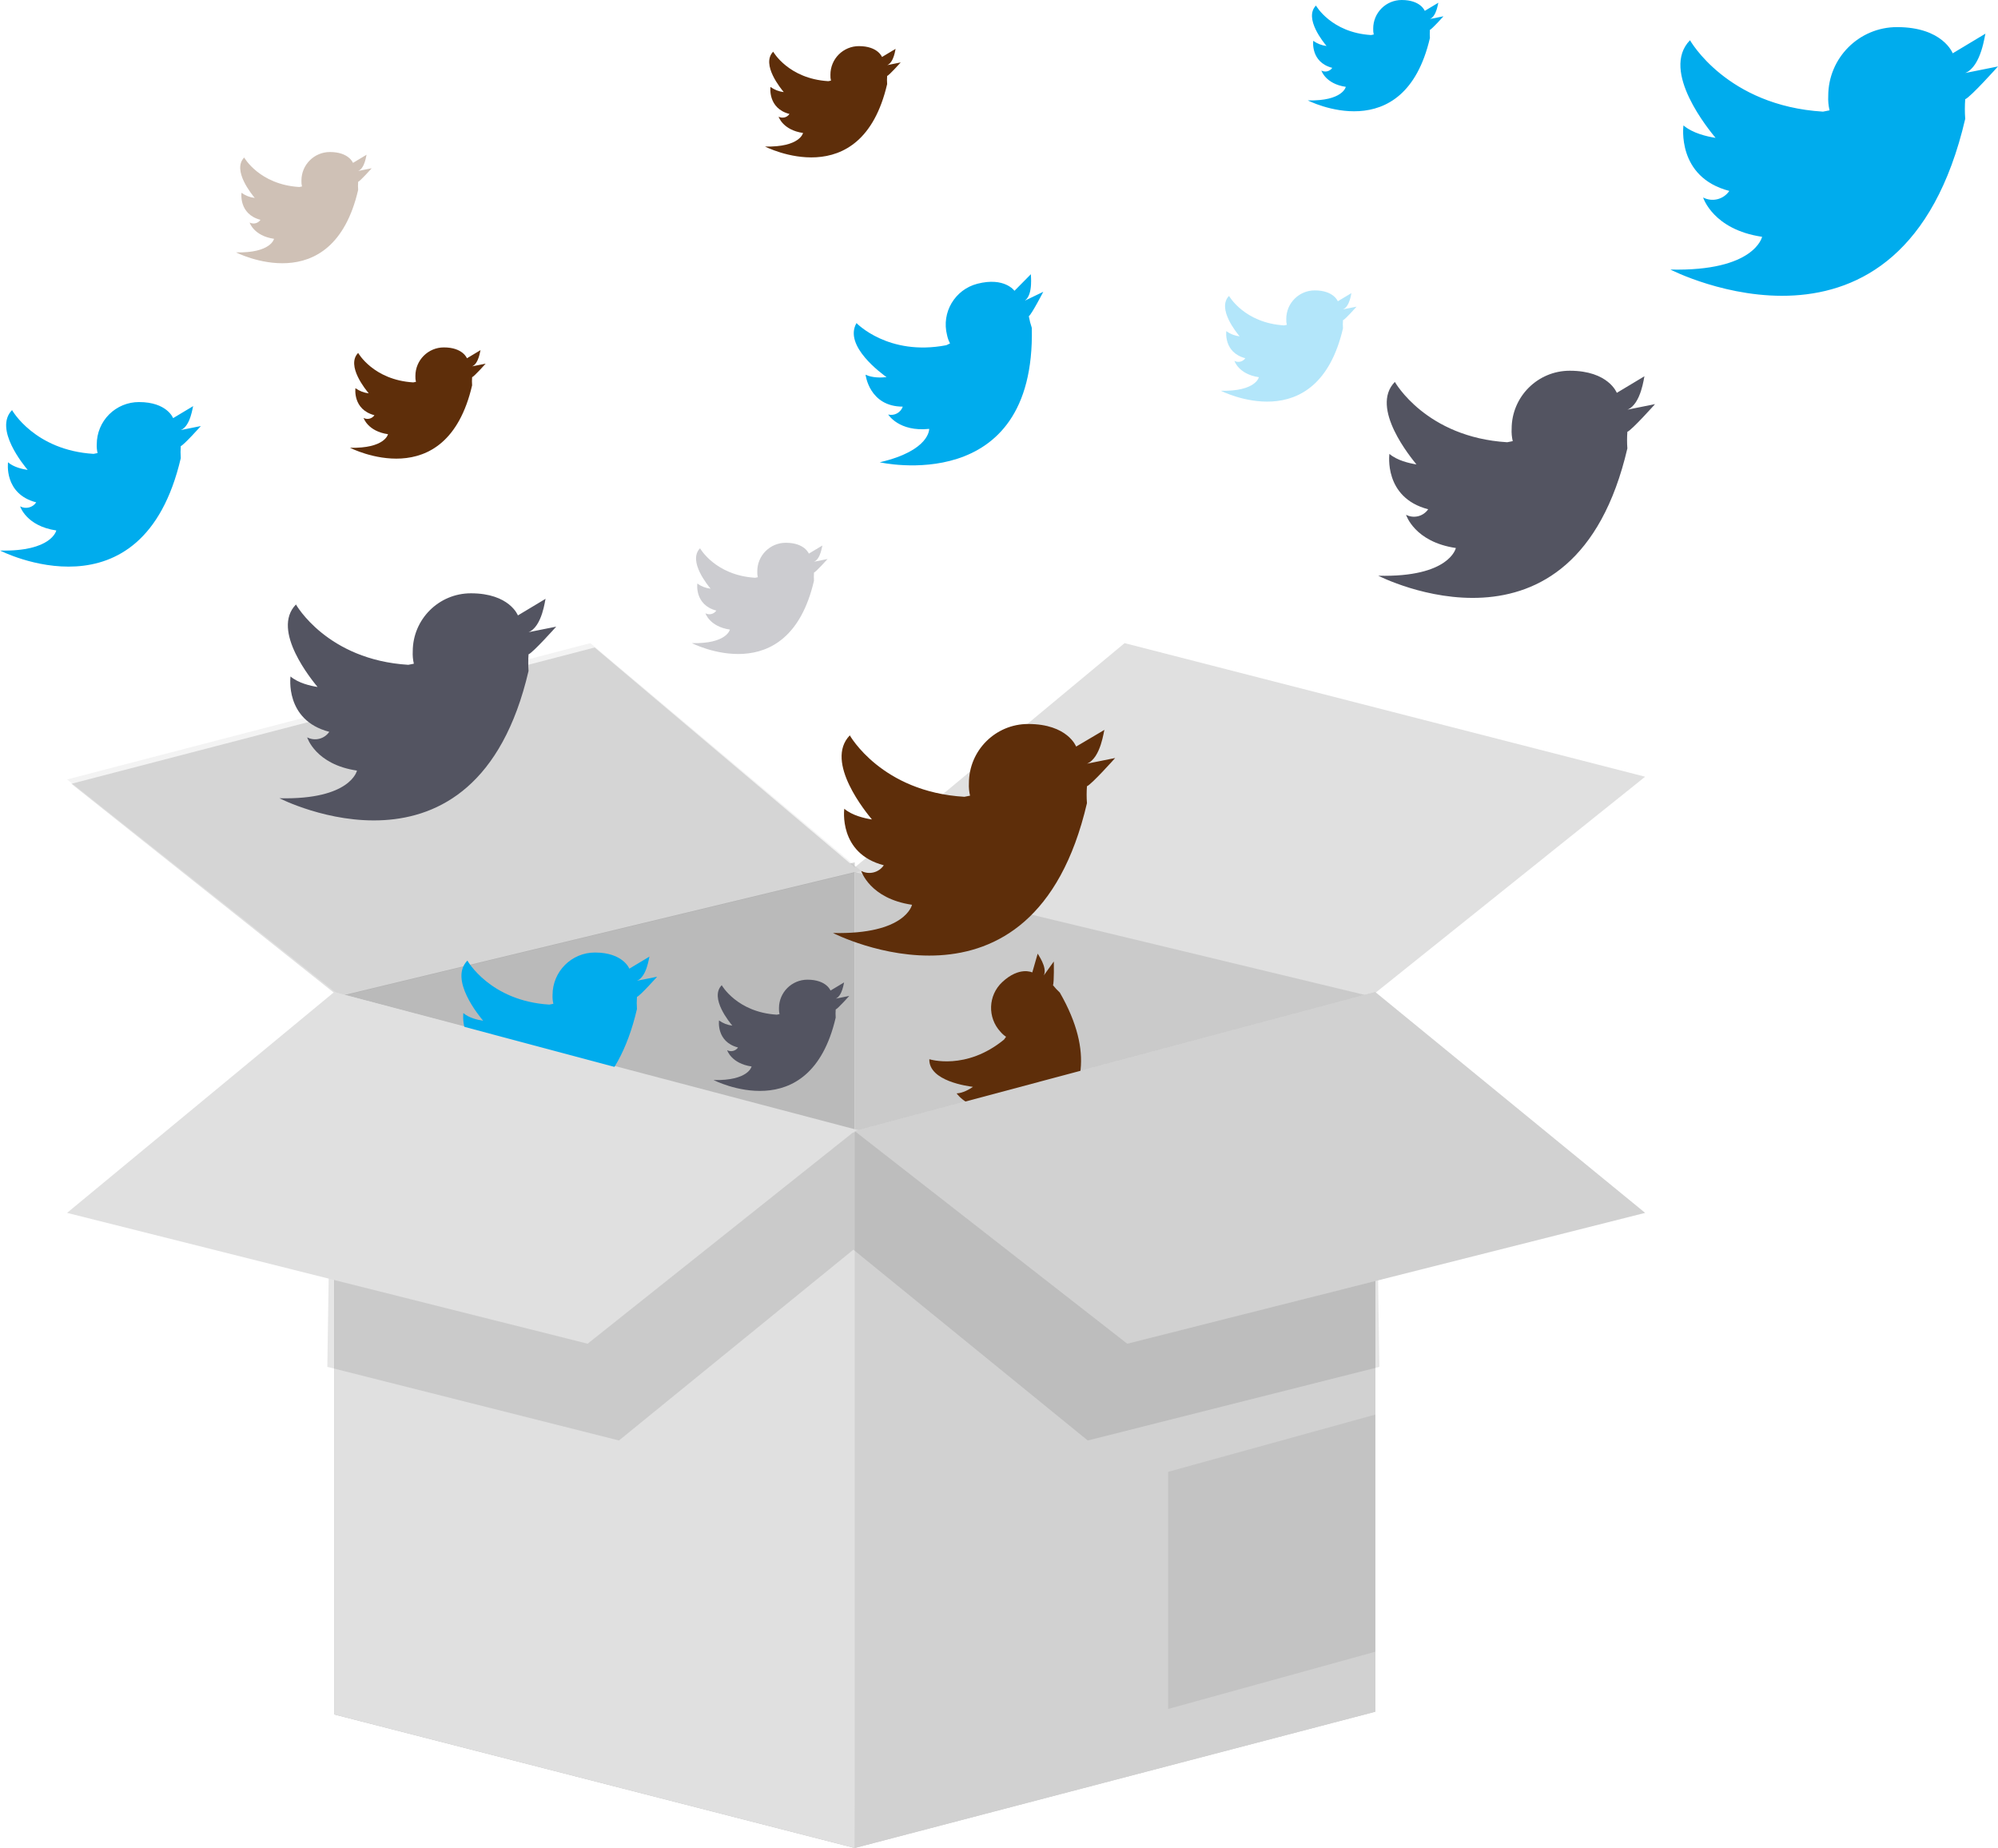
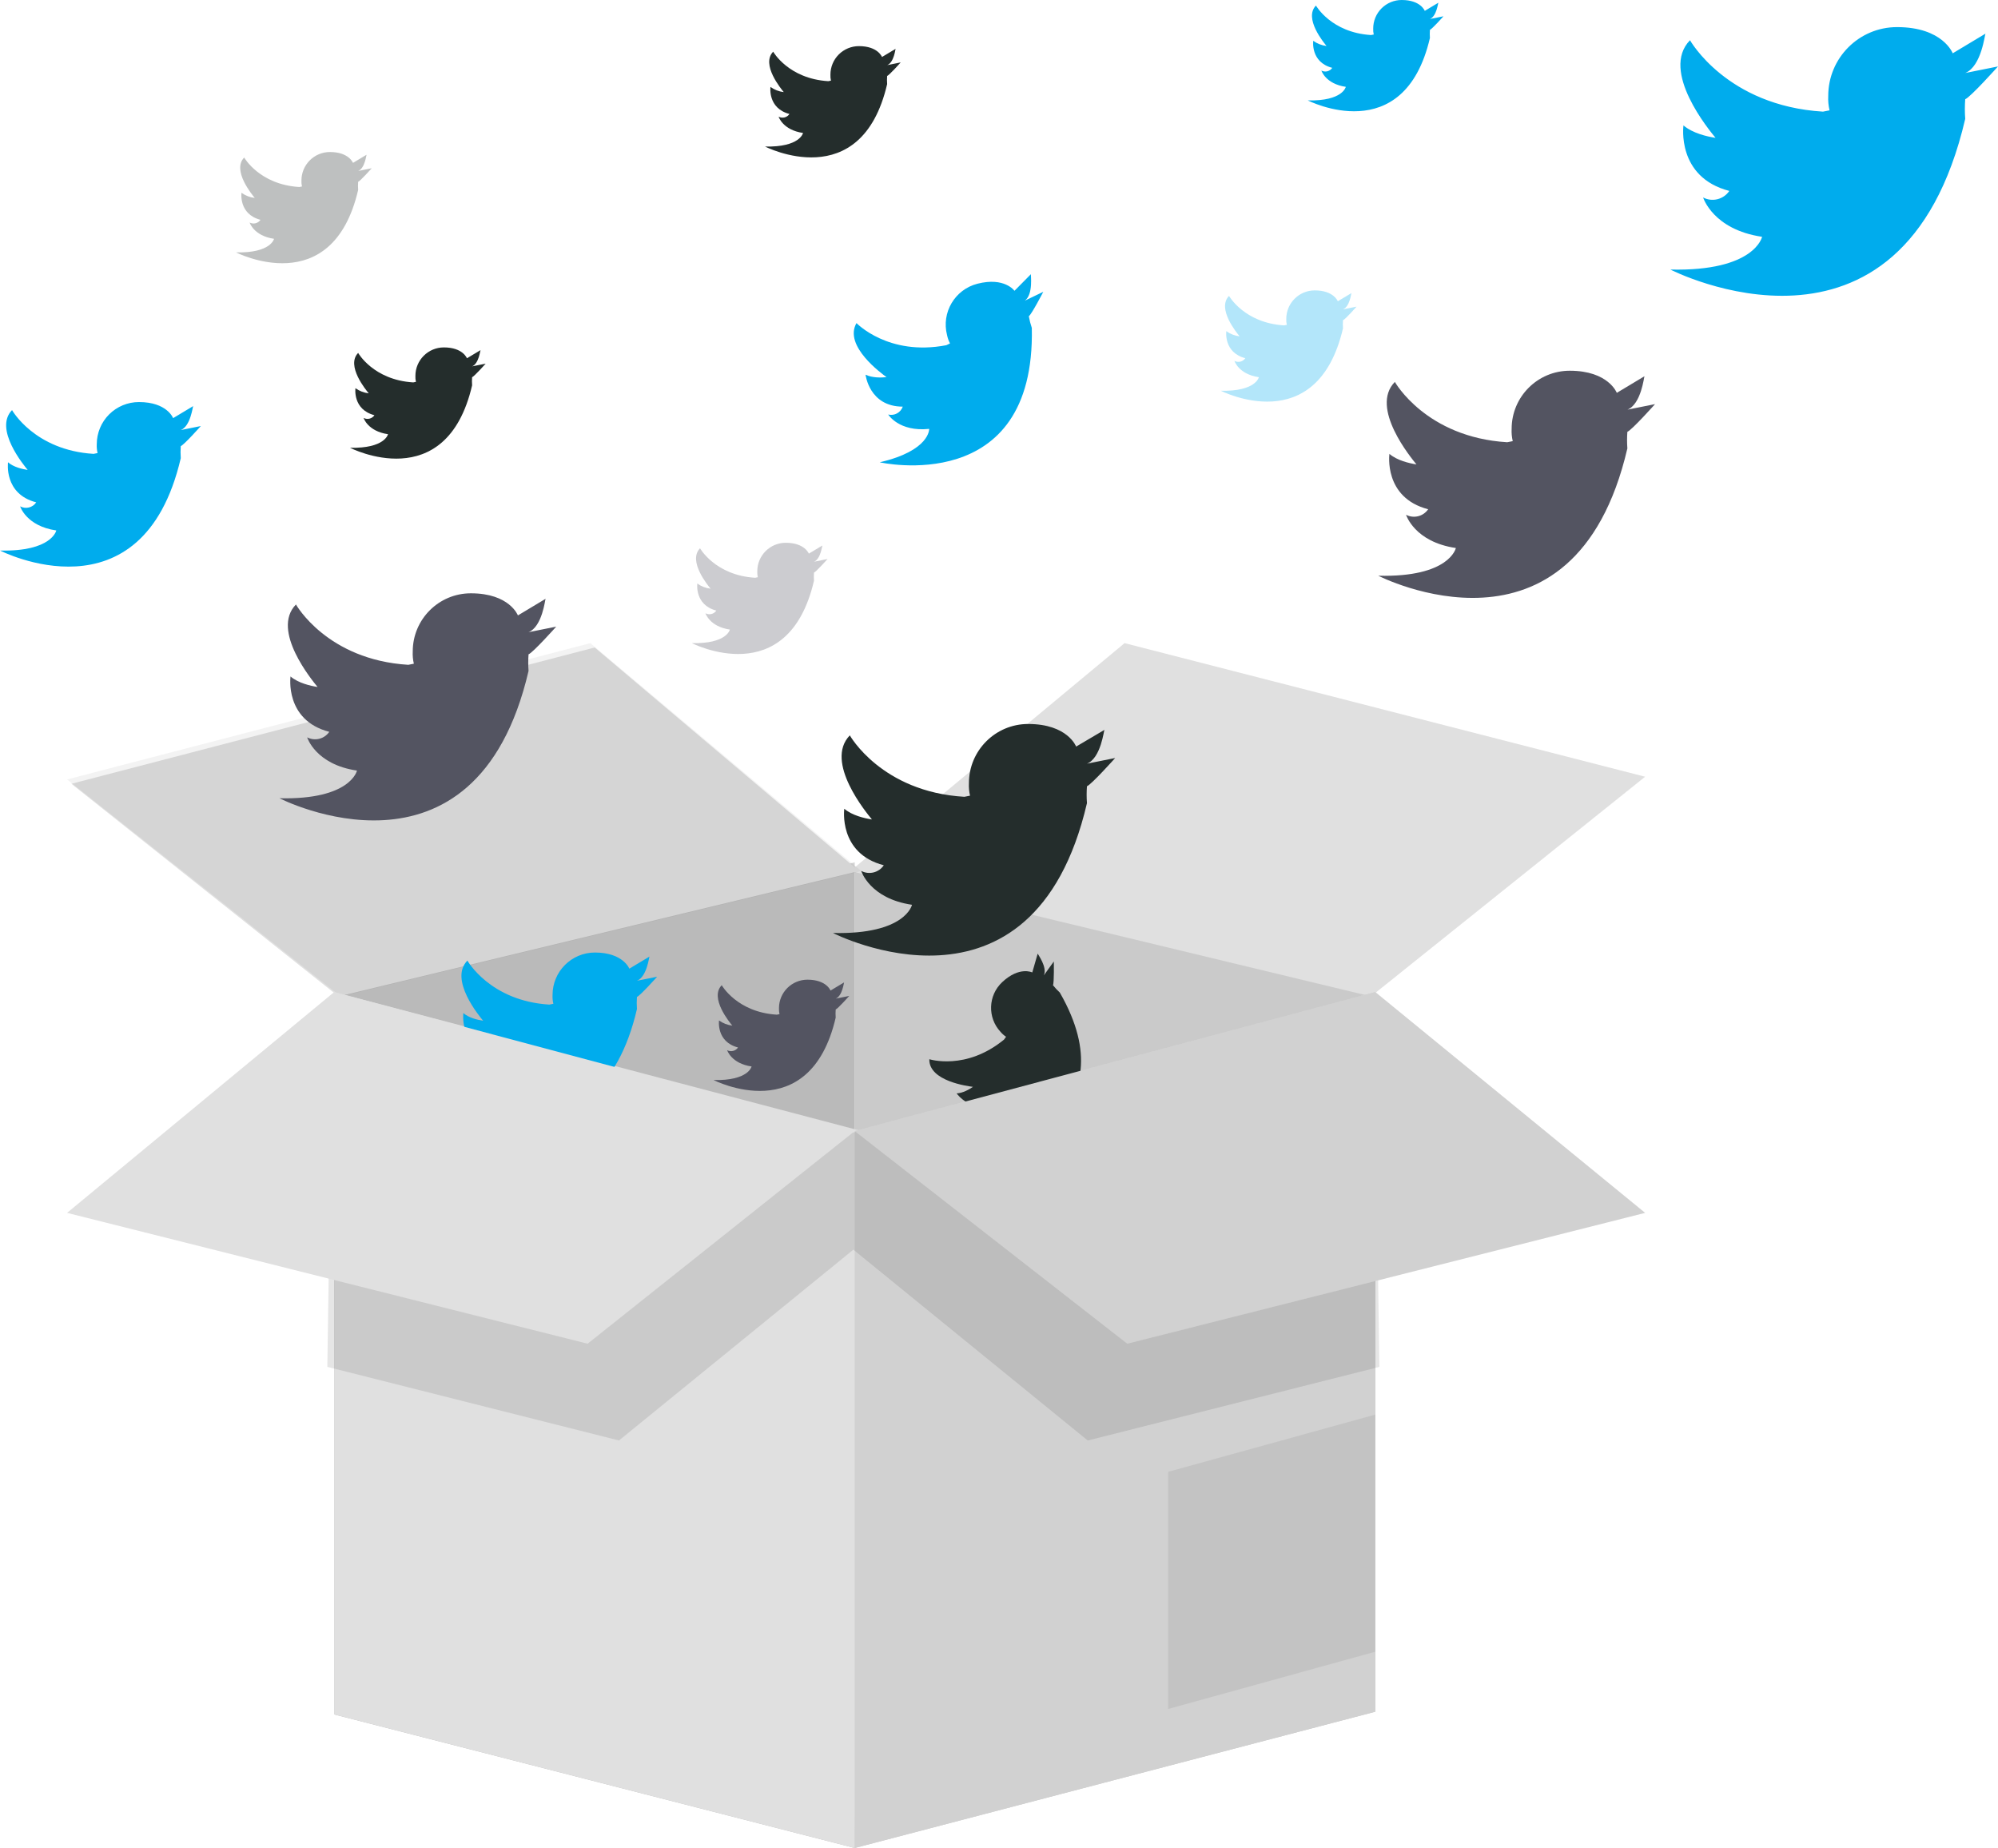
<svg xmlns="http://www.w3.org/2000/svg" data-name="Layer 1" width="813.15" height="752" viewBox="0 0 813.15 752">
  <path fill="#e0e0e0" d="M559.73 403.7l-211.87-51.03V752l211.87-55.46V403.7z" />
  <path opacity=".1" d="M559.73 403.7l-211.87-51.03V752l211.87-55.46V403.7z" />
  <path fill="#e0e0e0" d="M135.99 403.7l211.87-51.03V752l-211.87-54.35V403.7z" />
  <path opacity=".17" d="M135.99 401.93l211.87-51.02V752l-211.87-54.35V401.93z" />
  <path fill="#e0e0e0" d="M346.09 354.44l111.59-92.73 211.86 54.36-111.58 89.39-211.87-51.02z" />
  <path fill="#e0e0e0" d="M29.05 318.94l108.71 86.52 211.86-51.02-107.59-90.96-212.98 55.46z" />
  <path opacity=".05" d="M27.29 317.18l111.35 88.28 211.87-51.02-110.25-92.73-212.97 55.47z" />
  <path fill="#e0e0e0" d="M135.99 403.7v293.95L347.86 752l2.86-291.73-214.73-56.57z" />
  <path fill="#e0e0e0" d="M559.73 696.54L347.86 752V460.27l211.87-56.57v292.84z" />
  <path opacity=".07" d="M559.73 696.54L347.86 752V460.27l211.87-56.57v292.84z" />
  <path opacity=".07" d="M475.42 598.92v96.51l84.31-23.3v-96.5l-84.31 23.29z" />
  <path opacity=".1" d="M133.22 556.22l118.69 29.95 95.4-77.65v-47.7l-211.87-53.24-2.22 148.64zm428.17 0L442.7 586.17l-95.39-77.65v-47.7l211.86-53.24 2.22 148.64z" />
  <path d="M259.23 399.1l8.21-1.64s-6.9 7.72-8.21 8.21a33.05 33.05 0 000 4.93c-15.77 67.69-73.93 37.79-73.93 37.79 21.19.49 23-8.21 23-8.21-12.32-1.81-14.79-9.86-14.79-9.86a5.08 5.08 0 006.57-1.64c-13.31-3.45-11.5-16.43-11.5-16.43 2.3 2 5.91 2.79 8.05 3.12-1.48-1.81-14-16.76-6.41-24.48 0 0 9.2 16.43 33.35 17.91l1.64-.33a12.89 12.89 0 01-.33-3.61 17.25 17.25 0 0117.25-17.25c11.5 0 14 6.57 14 6.57l8.21-4.93c-.18-.01-1 8.21-5.11 9.85z" fill="#00aced" />
  <path fill="#e0e0e0" d="M135.99 403.7l-108.7 89.85 211.86 53.24 108.71-86.52-211.87-56.57z" />
-   <path d="M424.82 396.91l4.06-5.65s.18 8.6-.34 9.65a27.47 27.47 0 002.79 3c28.77 50.08-23.53 64.86-23.53 64.86 13.16-11.71 9.33-18 9.33-18-8.56 5.85-14.56 2.35-14.56 2.35a4.22 4.22 0 003.06-4.72c-10 5.44-16.3-3.47-16.3-3.47 2.52-.1 5.18-1.65 6.66-2.66-1.92-.26-18-2.27-17.77-11.25 0 0 14.9 4.77 30.42-8l.81-1.13a10.71 10.71 0 01-2.25-2 14.33 14.33 0 01.71-20.26c7-6.52 12.21-3.92 12.21-3.92l2.2-7.65c-.09.07 4.06 5.52 2.5 8.85z" fill="#5e2e0a" />
+   <path d="M424.82 396.91l4.06-5.65s.18 8.6-.34 9.65a27.47 27.47 0 002.79 3c28.77 50.08-23.53 64.86-23.53 64.86 13.16-11.71 9.33-18 9.33-18-8.56 5.85-14.56 2.35-14.56 2.35a4.22 4.22 0 003.06-4.72c-10 5.44-16.3-3.47-16.3-3.47 2.52-.1 5.18-1.65 6.66-2.66-1.92-.26-18-2.27-17.77-11.25 0 0 14.9 4.77 30.42-8l.81-1.13a10.71 10.71 0 01-2.25-2 14.33 14.33 0 01.71-20.26c7-6.52 12.21-3.92 12.21-3.92l2.2-7.65c-.09.07 4.06 5.52 2.5 8.85z" fill="#242d2c" />
  <path fill="#e0e0e0" d="M559.73 403.7l109.81 89.85-210.76 53.24-110.92-86.52 211.87-56.57z" />
  <path opacity=".07" d="M559.73 403.7l109.81 89.85-210.76 53.24-110.92-86.52 211.87-56.57z" />
  <path d="M417.09 122.35l7.51-3.61s-4.74 9.15-5.89 9.95a32.88 32.88 0 001.22 4.75c1.53 69.12-61.9 54.68-61.9 54.68 20.54-4.76 20.13-13.6 20.13-13.6-12.32 1.3-16.68-5.84-16.68-5.84a5 5 0 005.93-3.21c-13.68 0-15.14-13-15.14-13 2.7 1.33 6.39 1.23 8.53 1-1.87-1.38-17.6-12.7-12.22-22 0 0 12.93 13.56 36.56 9l1.5-.72a12.82 12.82 0 01-1.21-3.4 17.16 17.16 0 0112.36-20.89c11.08-2.84 15.08 2.88 15.08 2.88l6.7-6.78c-.17.07 1.07 8.19-2.48 10.79zM73.57 175l8.17-1.63s-6.86 7.68-8.17 8.17a32.88 32.88 0 000 4.9C57.88 253.77.03 224.03.03 224.03c21.08.49 22.88-8.17 22.88-8.17-12.26-1.8-14.71-9.81-14.71-9.81a5 5 0 006.54-1.63C1.47 201 3.27 188.12 3.27 188.12c2.29 2 5.88 2.78 8 3.11-1.47-1.8-13.89-16.67-6.37-24.35 0 0 9.15 16.34 33.18 17.81l1.63-.33a12.82 12.82 0 01-.33-3.6 17.16 17.16 0 0117.19-17.15c11.44 0 13.89 6.54 13.89 6.54l8.17-4.9c-.19-.01-1 8.16-5.06 9.75zM799.81 29.71l13.33-2.67s-11.2 12.53-13.33 13.33a53.64 53.64 0 000 8c-25.6 109.85-120 61.32-120 61.32 34.39.8 37.33-13.33 37.33-13.33-20-2.93-24-16-24-16a8.24 8.24 0 0010.66-2.67c-21.6-5.6-18.66-26.66-18.66-26.66 3.73 3.2 9.6 4.53 13.06 5.07-2.4-2.93-22.66-27.2-10.4-39.73 0 0 14.93 26.66 54.12 29.06l2.67-.53a20.92 20.92 0 01-.53-5.87 28 28 0 0128-28c18.66 0 22.66 10.66 22.66 10.66l13.33-8c-.24.02-1.57 13.31-8.24 16.02zM581.95 7.73l5.52-1.1s-4.64 5.19-5.52 5.52a22.21 22.21 0 000 3.31c-10.6 45.5-49.69 25.4-49.69 25.4 14.25.33 15.46-5.52 15.46-5.52-8.28-1.21-9.94-6.63-9.94-6.63a3.41 3.41 0 004.42-1.1c-8.94-2.32-7.73-11-7.73-11a11.48 11.48 0 005.41 2.1c-1-1.21-9.39-11.26-4.31-16.45 0 0 6.18 11 22.42 12l1.1-.22a8.66 8.66 0 01-.22-2.43A11.59 11.59 0 01570.47 0c7.73 0 9.39 4.42 9.39 4.42l5.52-3.31c-.12-.01-.67 5.52-3.43 6.62z" fill="#00aced" />
  <path d="M331.28 228.58l5.52-1.1s-4.64 5.19-5.52 5.52a22.21 22.21 0 000 3.31c-10.6 45.5-49.69 25.4-49.69 25.4 14.25.33 15.46-5.52 15.46-5.52-8.28-1.21-9.94-6.63-9.94-6.63a3.41 3.41 0 004.42-1.1c-8.94-2.32-7.73-11-7.73-11a11.48 11.48 0 005.41 2.1c-1-1.21-9.39-11.26-4.31-16.45 0 0 6.18 11 22.42 12l1.1-.22a8.66 8.66 0 01-.22-2.43 11.59 11.59 0 0111.59-11.59c7.73 0 9.39 4.42 9.39 4.42l5.52-3.31c-.13.02-.66 5.5-3.42 6.6z" fill="#535461" opacity=".3" />
  <path d="M546.57 125.89l5.52-1.1s-4.59 5.21-5.52 5.51a22.21 22.21 0 000 3.31c-10.6 45.5-49.69 25.4-49.69 25.4 14.25.33 15.46-5.52 15.46-5.52-8.28-1.21-9.94-6.63-9.94-6.63a3.41 3.41 0 004.42-1.1c-8.94-2.32-7.73-11-7.73-11a11.48 11.48 0 005.41 2.1c-1-1.21-9.39-11.26-4.31-16.45 0 0 6.18 11 22.42 12l1.1-.22a8.66 8.66 0 01-.22-2.43 11.59 11.59 0 0111.59-11.59c7.73 0 9.39 4.42 9.39 4.42l5.52-3.31c-.06-.02-.62 5.5-3.42 6.61z" fill="#00aced" opacity=".3" />
-   <path d="M442.37 310.76l11.48-2.3s-9.65 10.8-11.48 11.48a46.21 46.21 0 000 6.89c-22.05 94.63-103.36 52.83-103.36 52.83 29.63.69 32.16-11.48 32.16-11.48-17.23-2.53-20.67-13.78-20.67-13.78a7.1 7.1 0 009.19-2.3c-18.6-4.82-16.08-23-16.08-23 3.22 2.76 8.27 3.9 11.25 4.36-2.07-2.53-19.52-23.43-9-34.22 0 0 12.86 23 46.63 25l2.3-.46a18 18 0 01-.46-5.05 24.11 24.11 0 0124.12-24.12c16.08 0 19.52 9.19 19.52 9.19l11.52-6.8c-.23 0-1.38 11.47-7.12 13.76zM361.09 26.5l5.48-1.1s-4.64 5.19-5.52 5.52a22.21 22.21 0 000 3.31c-10.6 45.5-49.69 25.4-49.69 25.4 14.25.33 15.46-5.52 15.46-5.52-8.28-1.21-9.94-6.63-9.94-6.63a3.41 3.41 0 004.42-1.1c-8.94-2.32-7.73-11-7.73-11a11.48 11.48 0 005.41 2.1c-1-1.21-9.39-11.26-4.31-16.45 0 0 6.18 11 22.42 12l1.1-.22a8.66 8.66 0 01-.22-2.43 11.59 11.59 0 0111.6-11.61c7.73 0 9.39 4.42 9.39 4.42l5.52-3.31c-.07 0-.62 5.52-3.39 6.62zM192.14 149.08l5.52-1.1s-4.64 5.19-5.52 5.52a22.21 22.21 0 000 3.31c-10.6 45.5-49.69 25.4-49.69 25.4 14.25.33 15.46-5.52 15.46-5.52-8.28-1.21-9.94-6.63-9.94-6.63a3.41 3.41 0 004.42-1.1c-8.94-2.32-7.73-11-7.73-11a11.48 11.48 0 005.41 2.1c-1-1.21-9.39-11.26-4.31-16.45 0 0 6.18 11 22.42 12l1.1-.22a8.66 8.66 0 01-.22-2.43 11.59 11.59 0 0111.59-11.59c7.73 0 9.39 4.42 9.39 4.42l5.52-3.31c-.11-.03-.66 5.52-3.42 6.6z" fill="#5e2e0a" />
-   <path d="M145.76 69.57l5.52-1.1s-4.64 5.19-5.52 5.52a22.21 22.21 0 000 3.31c-10.6 45.5-49.69 25.4-49.69 25.4 14.25.33 15.46-5.52 15.46-5.52-8.28-1.21-9.94-6.63-9.94-6.63a3.41 3.41 0 004.42-1.1c-8.94-2.32-7.73-11-7.73-11a11.48 11.48 0 005.41 2.1c-1-1.21-9.39-11.26-4.31-16.45 0 0 6.18 11 22.42 12l1.1-.22a8.66 8.66 0 01-.22-2.43 11.59 11.59 0 0111.59-11.59c7.73 0 9.39 4.42 9.39 4.42l5.52-3.31c-.11-.03-.61 5.5-3.42 6.6z" fill="#5e2e0a" opacity=".3" />
+   <path d="M442.37 310.76l11.48-2.3s-9.65 10.8-11.48 11.48a46.21 46.21 0 000 6.89c-22.05 94.63-103.36 52.83-103.36 52.83 29.63.69 32.16-11.48 32.16-11.48-17.23-2.53-20.67-13.78-20.67-13.78a7.1 7.1 0 009.19-2.3c-18.6-4.82-16.08-23-16.08-23 3.22 2.76 8.27 3.9 11.25 4.36-2.07-2.53-19.52-23.43-9-34.22 0 0 12.86 23 46.63 25l2.3-.46a18 18 0 01-.46-5.05 24.11 24.11 0 0124.12-24.12c16.08 0 19.52 9.19 19.52 9.19l11.52-6.8c-.23 0-1.38 11.47-7.12 13.76zM361.09 26.5l5.48-1.1s-4.64 5.19-5.52 5.52a22.21 22.21 0 000 3.31c-10.6 45.5-49.69 25.4-49.69 25.4 14.25.33 15.46-5.52 15.46-5.52-8.28-1.21-9.94-6.63-9.94-6.63a3.41 3.41 0 004.42-1.1c-8.94-2.32-7.73-11-7.73-11a11.48 11.48 0 005.41 2.1c-1-1.21-9.39-11.26-4.31-16.45 0 0 6.18 11 22.42 12l1.1-.22a8.66 8.66 0 01-.22-2.43 11.59 11.59 0 0111.6-11.61c7.73 0 9.39 4.42 9.39 4.42l5.52-3.31c-.07 0-.62 5.52-3.39 6.62zM192.14 149.08l5.52-1.1s-4.64 5.19-5.52 5.52a22.21 22.21 0 000 3.31c-10.6 45.5-49.69 25.4-49.69 25.4 14.25.33 15.46-5.52 15.46-5.52-8.28-1.21-9.94-6.63-9.94-6.63a3.41 3.41 0 004.42-1.1c-8.94-2.32-7.73-11-7.73-11a11.48 11.48 0 005.41 2.1c-1-1.21-9.39-11.26-4.31-16.45 0 0 6.18 11 22.42 12l1.1-.22a8.66 8.66 0 01-.22-2.43 11.59 11.59 0 0111.59-11.59c7.73 0 9.39 4.42 9.39 4.42l5.52-3.31c-.11-.03-.66 5.52-3.42 6.6z" fill="#242d2c" />
+   <path d="M145.76 69.57l5.52-1.1s-4.64 5.19-5.52 5.52a22.21 22.21 0 000 3.31c-10.6 45.5-49.69 25.4-49.69 25.4 14.25.33 15.46-5.52 15.46-5.52-8.28-1.21-9.94-6.63-9.94-6.63a3.41 3.41 0 004.42-1.1c-8.94-2.32-7.73-11-7.73-11a11.48 11.48 0 005.41 2.1c-1-1.21-9.39-11.26-4.31-16.45 0 0 6.18 11 22.42 12l1.1-.22a8.66 8.66 0 01-.22-2.43 11.59 11.59 0 0111.59-11.59c7.73 0 9.39 4.42 9.39 4.42l5.52-3.31c-.11-.03-.61 5.5-3.42 6.6z" fill="#242d2c" opacity=".3" />
  <path d="M340.11 406.37l5.52-1.1s-4.64 5.19-5.52 5.52a22.21 22.21 0 000 3.31c-10.6 45.5-49.69 25.4-49.69 25.4 14.25.33 15.46-5.52 15.46-5.52-8.28-1.21-9.94-6.63-9.94-6.63a3.41 3.41 0 004.42-1.1c-8.94-2.32-7.73-11-7.73-11a11.48 11.48 0 005.41 2.1c-1-1.21-9.39-11.26-4.31-16.45 0 0 6.18 11 22.42 12l1.1-.22a8.66 8.66 0 01-.22-2.43 11.59 11.59 0 0111.59-11.59c7.73 0 9.39 4.42 9.39 4.42l5.52-3.31c-.1-.02-.66 5.5-3.42 6.6zM662.34 166.7l11.23-2.25s-9.46 10.59-11.26 11.26a45.32 45.32 0 000 6.76c-21.63 92.81-101.37 51.81-101.37 51.81 29.09.72 31.57-11.28 31.57-11.28-16.9-2.48-20.27-13.52-20.27-13.52a7 7 0 009-2.25c-18.25-4.73-15.77-22.53-15.77-22.53 3.15 2.7 8.11 3.83 11 4.28-2-2.48-19.15-23-8.79-33.57 0 0 12.62 22.53 45.73 24.55l2.25-.45a17.67 17.67 0 01-.45-5 23.65 23.65 0 0123.65-23.65c15.77 0 19.15 9 19.15 9l11.26-6.76c-.17.08-1.3 11.35-6.93 13.6zm-447.23 90.55l11.26-2.25s-9.46 10.59-11.26 11.26a45.32 45.32 0 000 6.76c-21.63 92.81-101.37 51.81-101.37 51.81 29.06.68 31.54-11.26 31.54-11.26-16.9-2.48-20.27-13.52-20.27-13.52a7 7 0 009-2.25c-18.25-4.73-15.77-22.53-15.77-22.53 3.15 2.7 8.11 3.83 11 4.28-2-2.48-19.15-23-8.79-33.57 0 0 12.62 22.53 45.73 24.55l2.25-.45a17.67 17.67 0 01-.45-5 23.65 23.65 0 0123.65-23.65c15.77 0 19.15 9 19.15 9l11.26-6.76c-.17.06-1.3 11.33-6.93 13.58z" fill="#535461" />
</svg>
